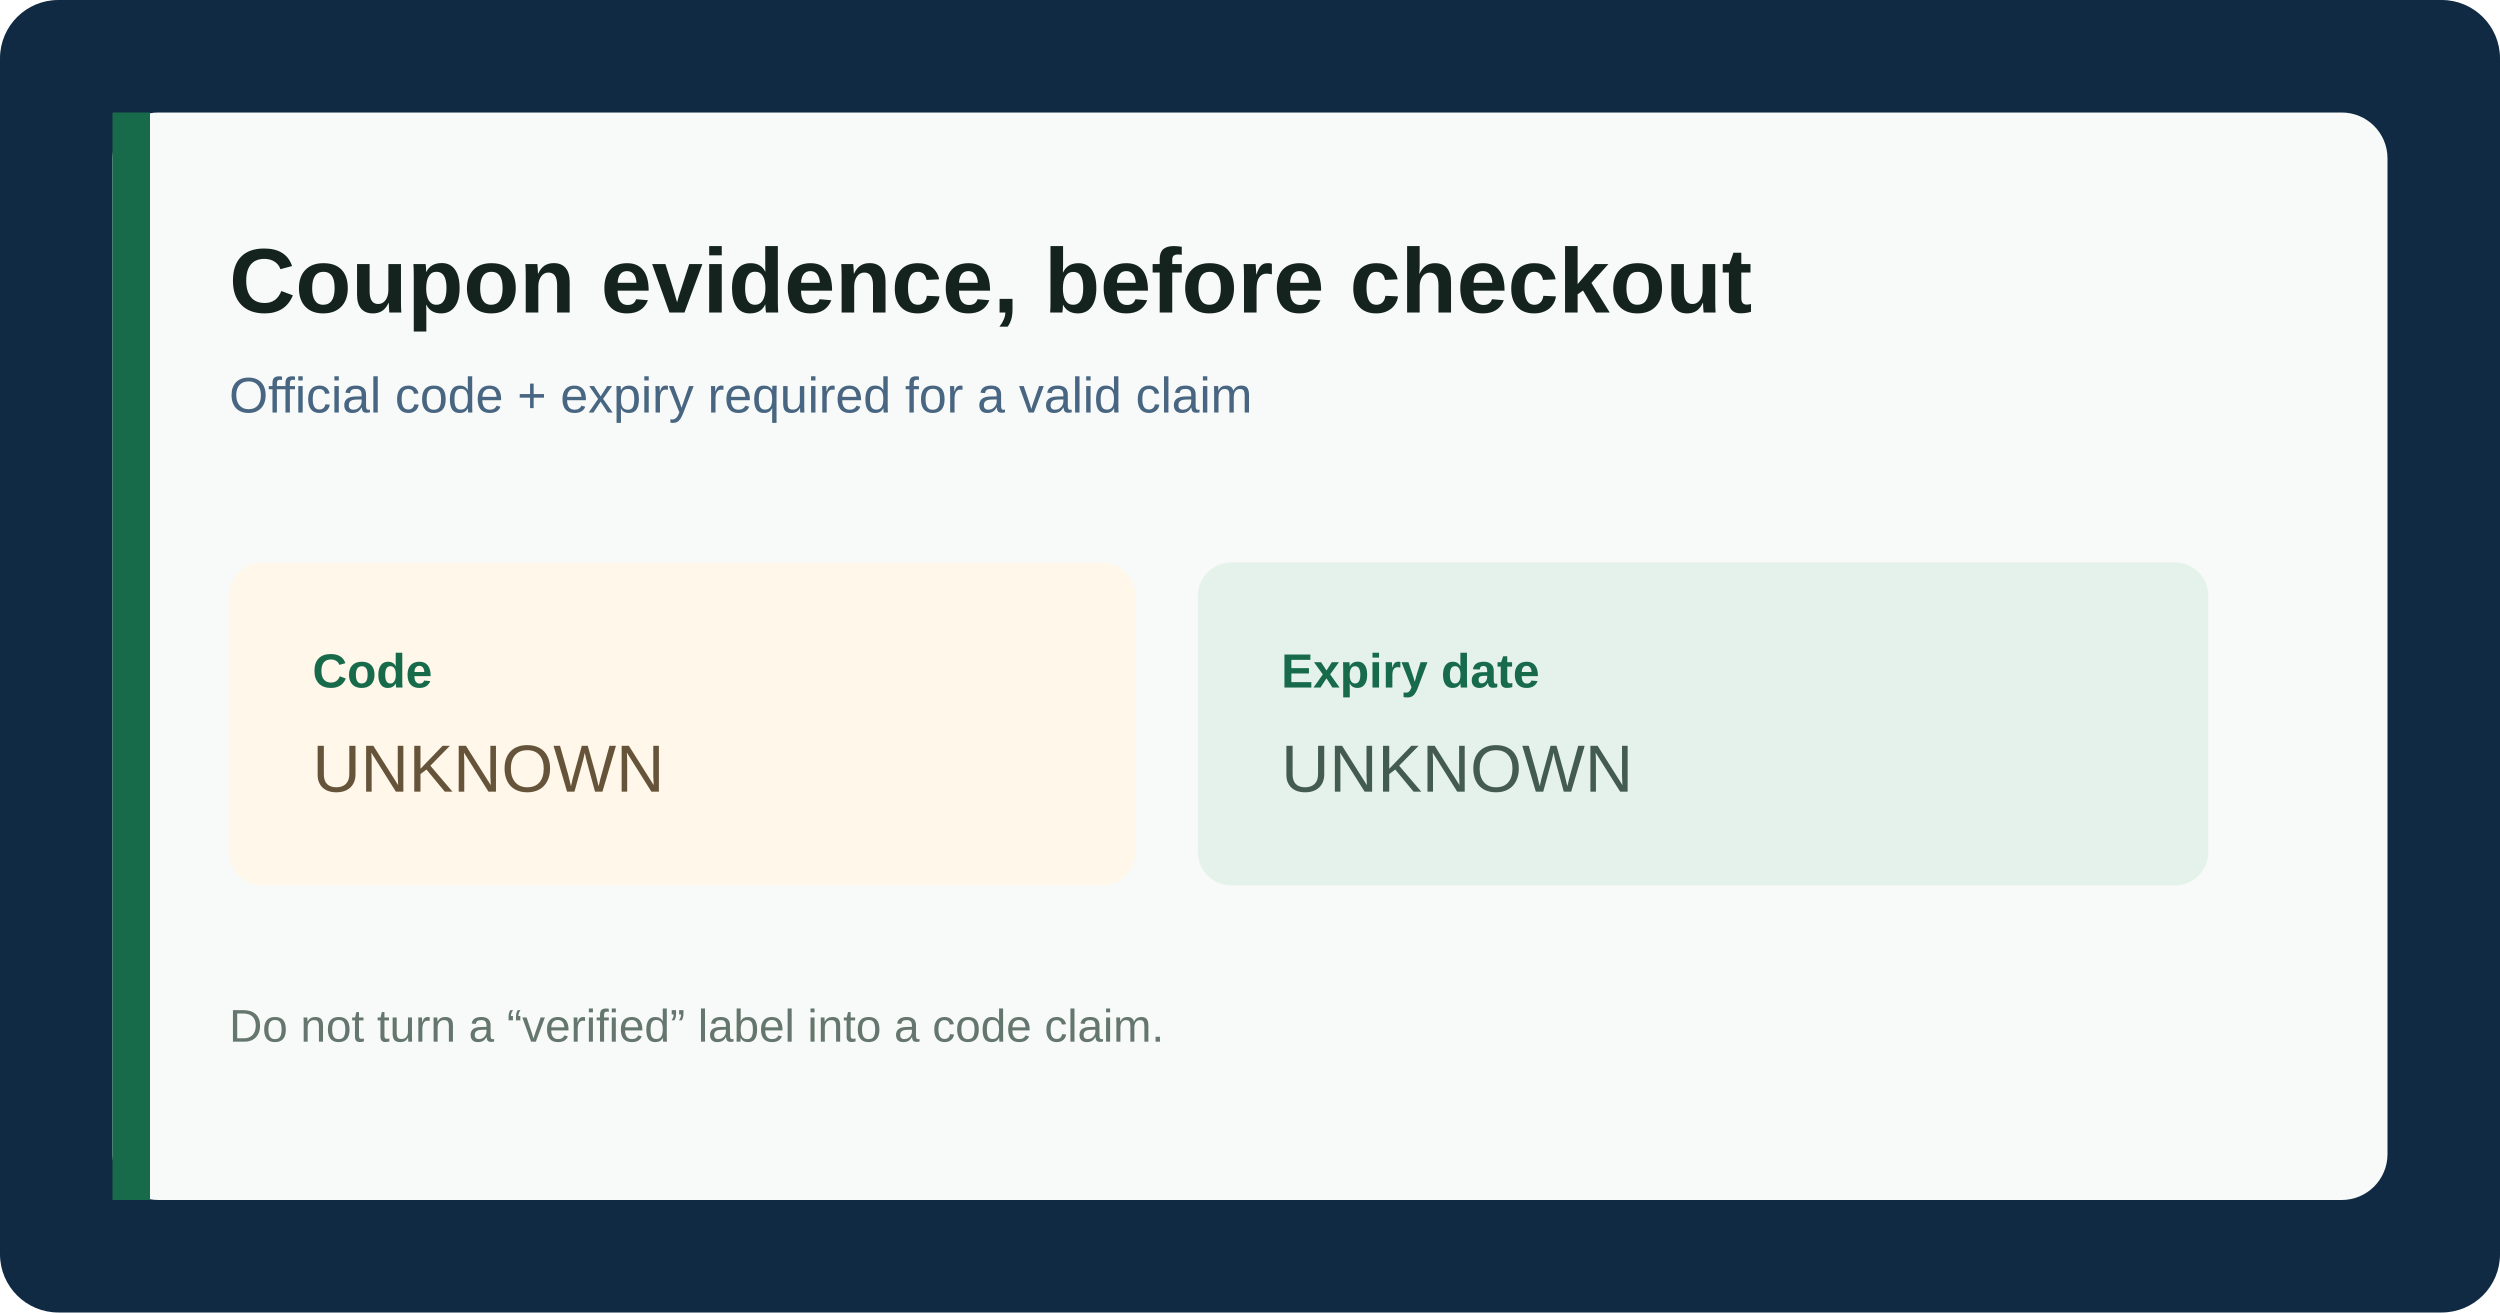
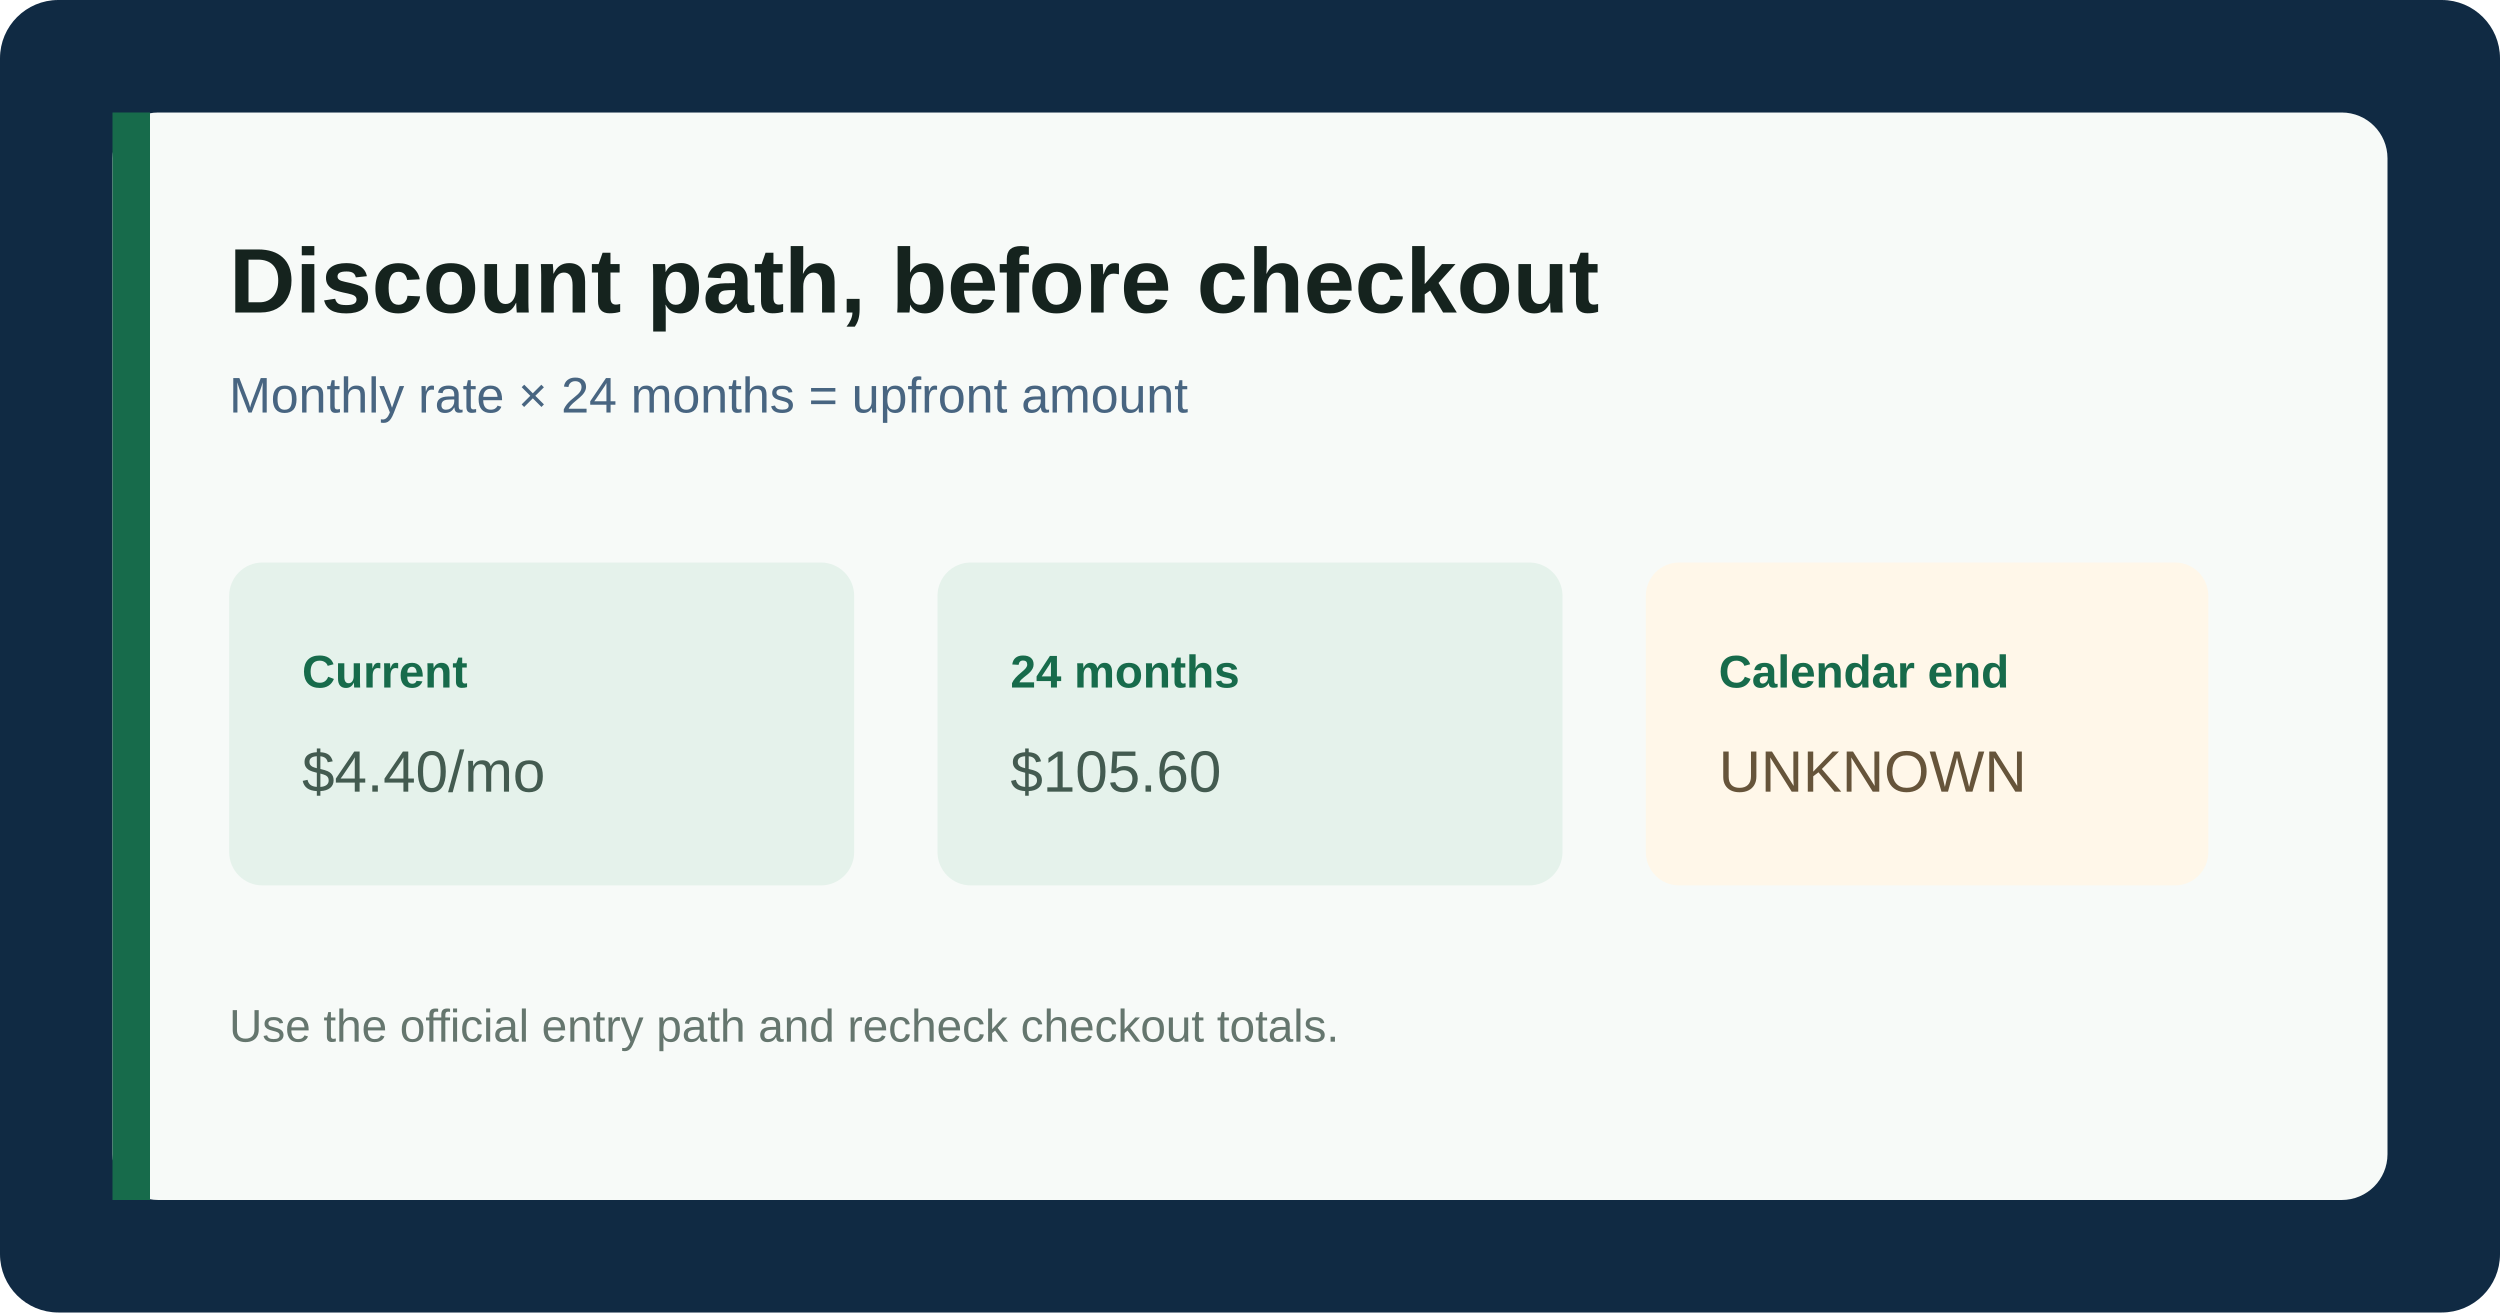
<svg xmlns="http://www.w3.org/2000/svg" viewBox="0 0 1200 630" role="img" aria-labelledby="title desc">
  <rect width="1200" height="630" rx="28" fill="#102a43" />
  <rect x="54" y="54" width="1092" height="522" rx="22" fill="#f7faf8" />
  <rect x="54" y="54" width="18" height="522" fill="#176b4b" />
-   <text x="110" y="150" font-family="Arial,sans-serif" font-size="44" font-weight="700" fill="#15231e">Coupon evidence, before checkout</text>
-   <text x="110" y="198" font-family="Arial,sans-serif" font-size="24" fill="#486581">Official code + expiry required for a valid claim</text>
-   <rect x="110" y="270" width="435" height="155" rx="16" fill="#fff7e9" />
-   <rect x="575" y="270" width="485" height="155" rx="16" fill="#e5f2eb" />
-   <text x="150" y="330" font-family="Arial,sans-serif" font-size="23" font-weight="700" fill="#176b4b">Code</text>
-   <text x="150" y="380" font-family="Arial,sans-serif" font-size="32" fill="#66543a">UNKNOWN</text>
-   <text x="615" y="330" font-family="Arial,sans-serif" font-size="23" font-weight="700" fill="#176b4b">Expiry date</text>
-   <text x="615" y="380" font-family="Arial,sans-serif" font-size="32" fill="#435b50">UNKNOWN</text>
-   <text x="110" y="500" font-family="Arial,sans-serif" font-size="22" fill="#65766e">Do not turn a “verified” label into a code claim.</text>
+   <text x="110" y="150" font-family="Arial,sans-serif" font-size="44" font-weight="700" fill="#15231e">Discount path, before checkout</text>
+   <text x="110" y="198" font-family="Arial,sans-serif" font-size="24" fill="#486581">Monthly rate × 24 months = upfront amount</text>
+   <rect x="110" y="270" width="300" height="155" rx="16" fill="#e5f2eb" />
+   <rect x="450" y="270" width="300" height="155" rx="16" fill="#e5f2eb" />
+   <rect x="790" y="270" width="270" height="155" rx="16" fill="#fff7e9" />
+   <text x="145" y="330" font-family="Arial,sans-serif" font-size="22" font-weight="700" fill="#176b4b">Current</text>
+   <text x="145" y="380" font-family="Arial,sans-serif" font-size="28" fill="#435b50">$4.40/mo</text>
+   <text x="485" y="330" font-family="Arial,sans-serif" font-size="22" font-weight="700" fill="#176b4b">24 months</text>
+   <text x="485" y="380" font-family="Arial,sans-serif" font-size="28" fill="#435b50">$105.60</text>
+   <text x="825" y="330" font-family="Arial,sans-serif" font-size="22" font-weight="700" fill="#176b4b">Calendar end</text>
+   <text x="825" y="380" font-family="Arial,sans-serif" font-size="28" fill="#66543a">UNKNOWN</text>
+   <text x="110" y="500" font-family="Arial,sans-serif" font-size="22" fill="#65766e">Use the official entry path and recheck checkout totals.</text>
</svg>
